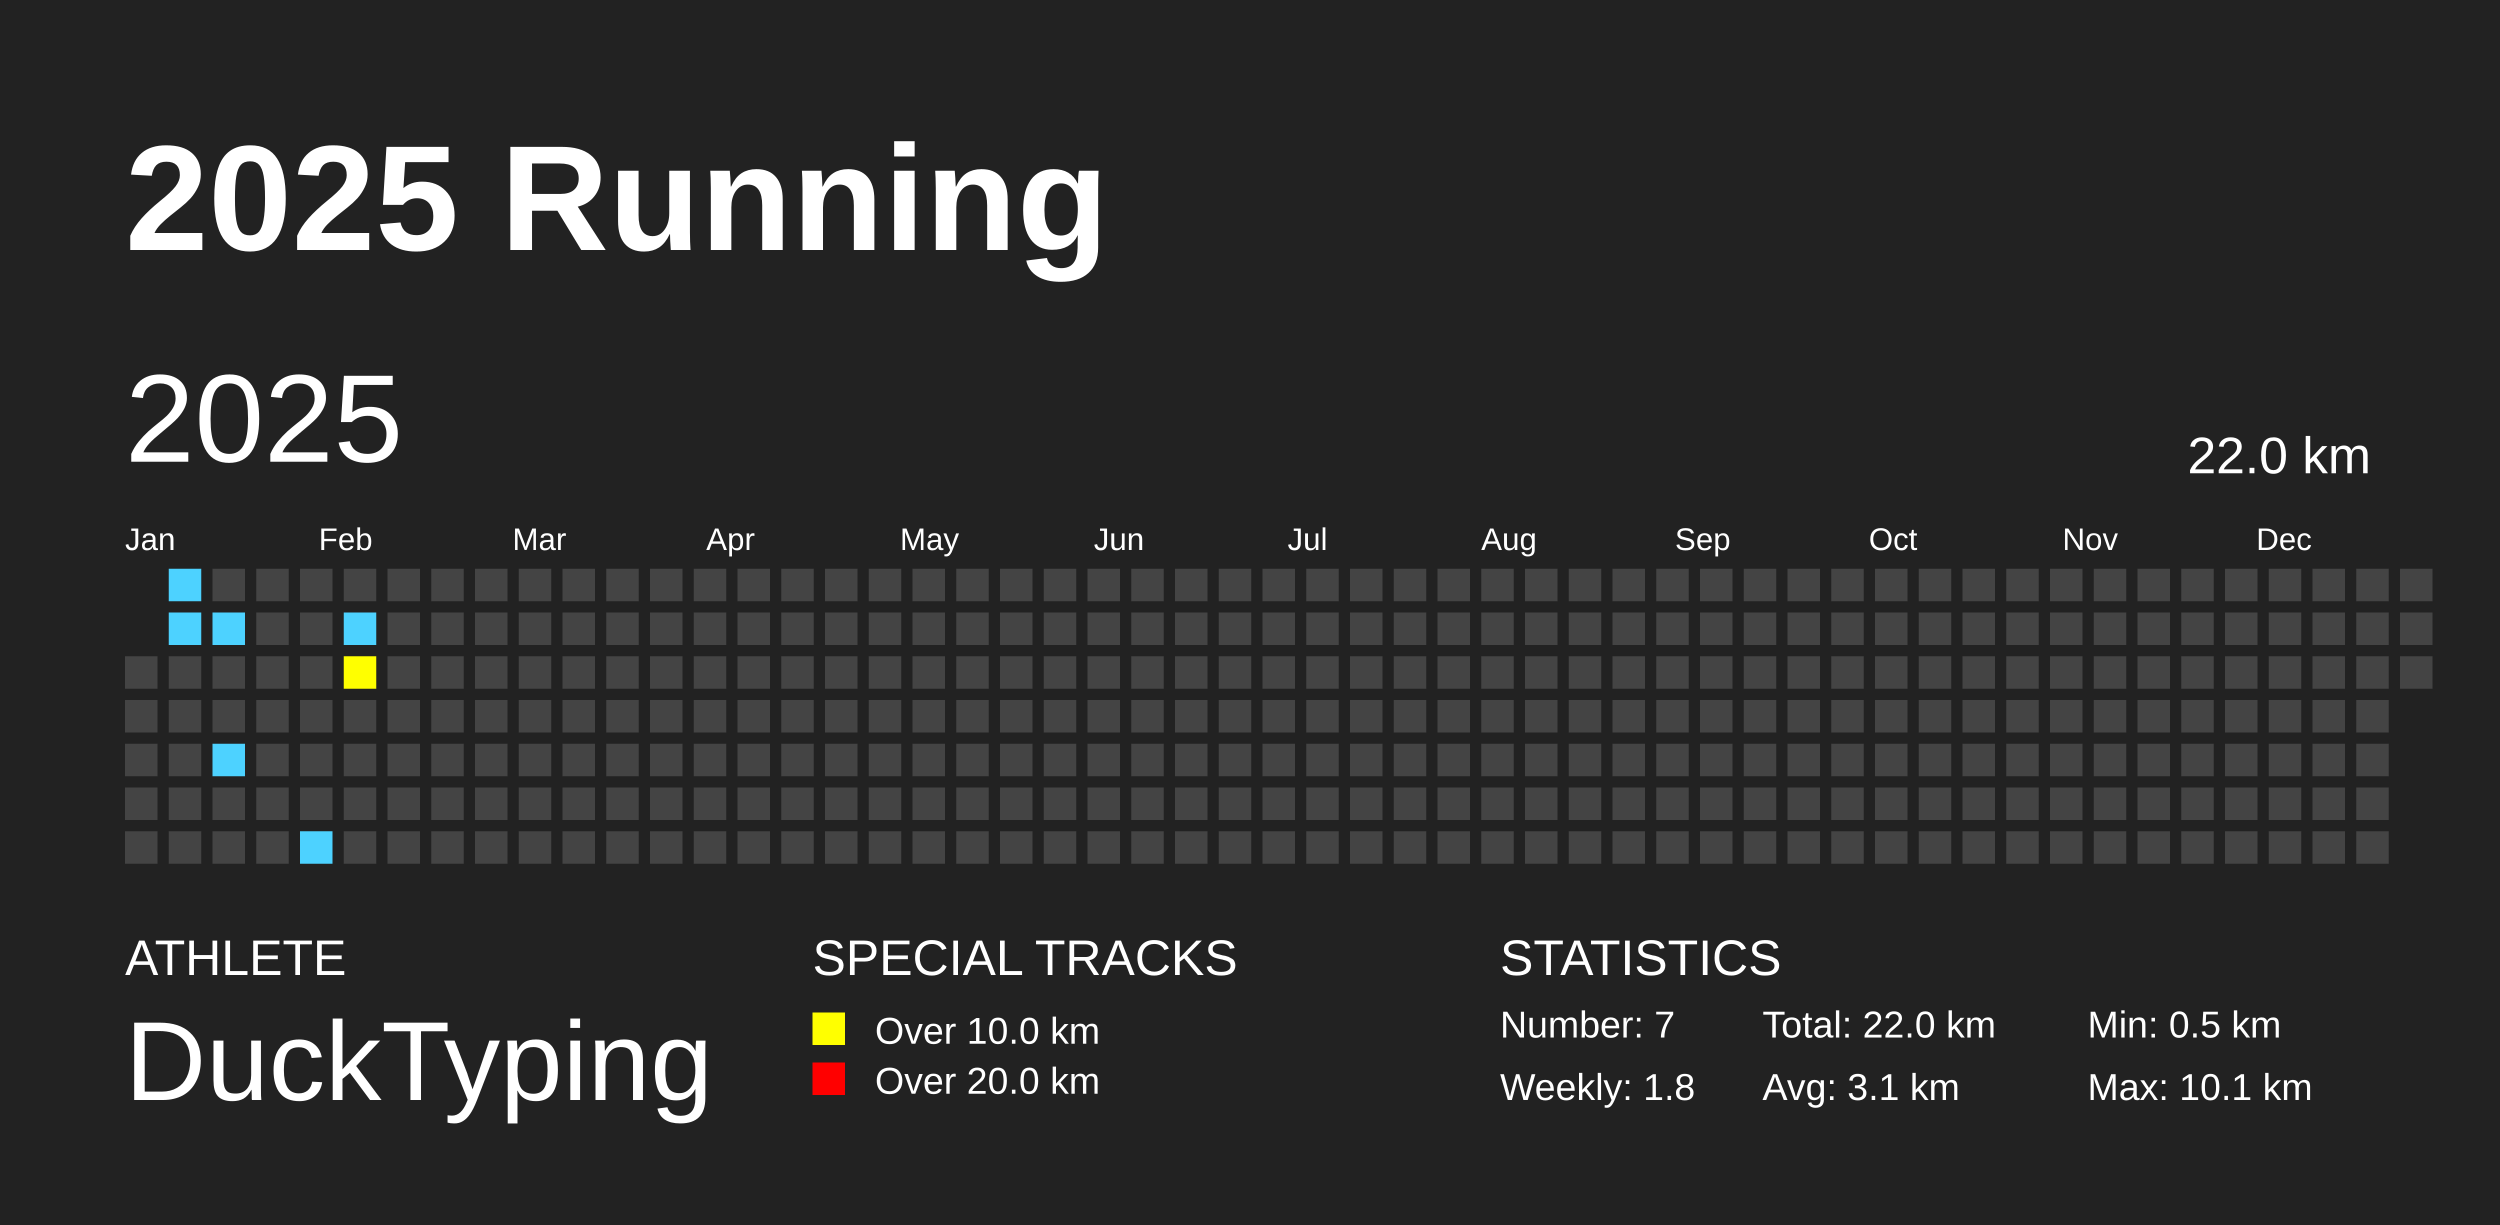
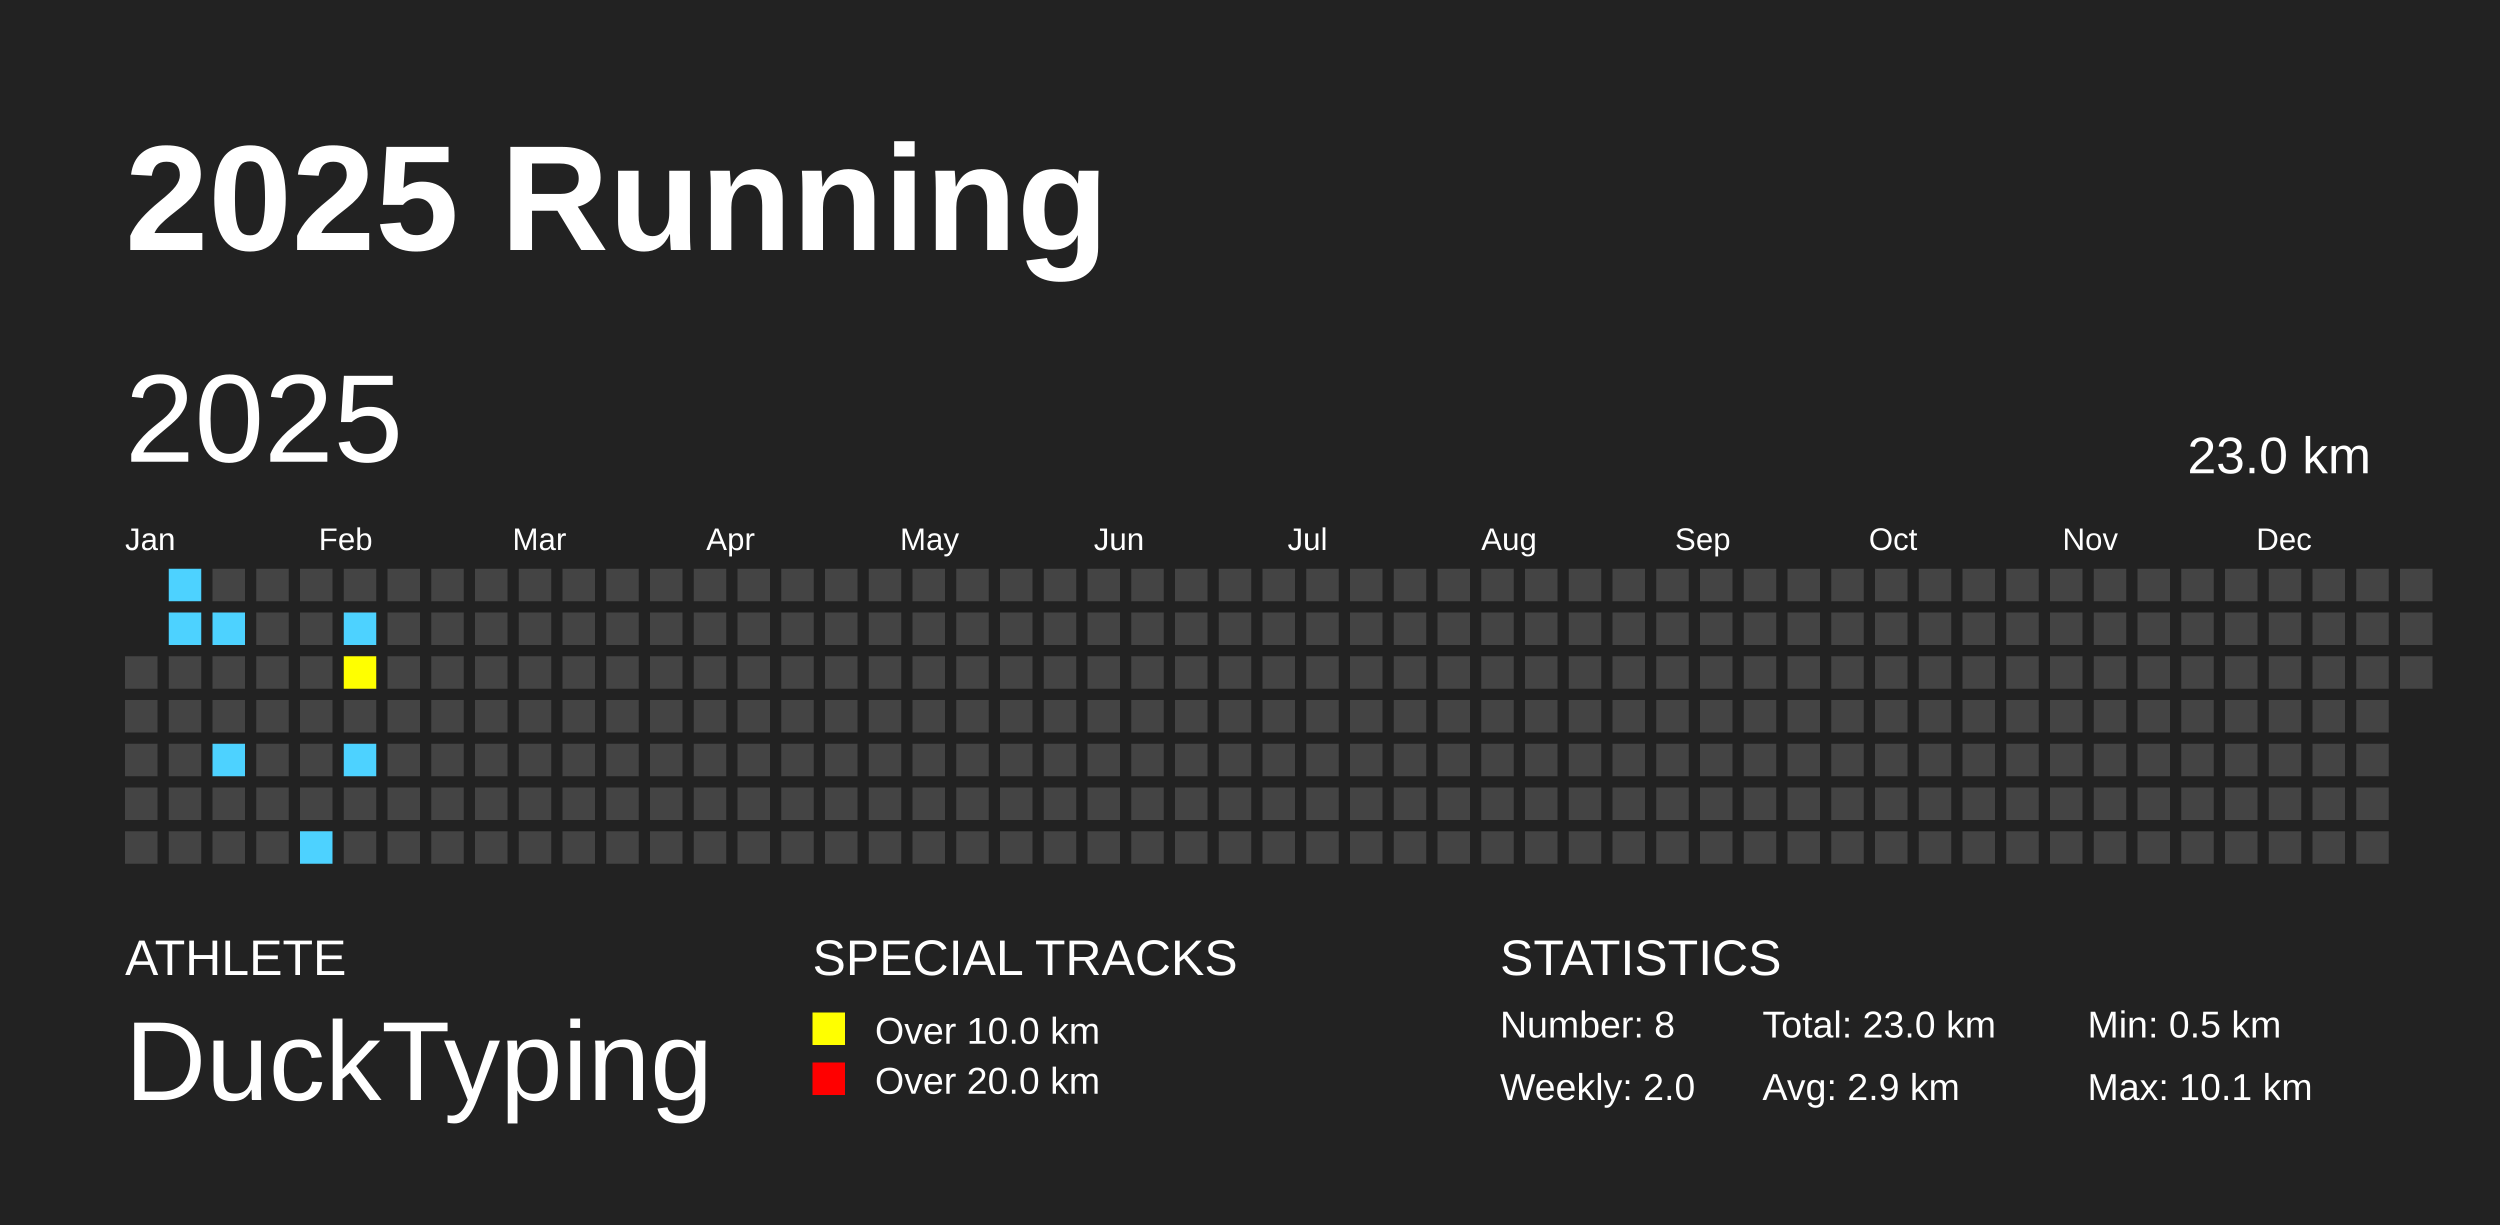
<svg xmlns="http://www.w3.org/2000/svg" baseProfile="full" height="98mm" version="1.1" viewBox="0,0,200,98" width="200mm">
  <defs />
  <rect fill="#222222" height="98" width="200" x="0" y="0" />
  <text fill="#FFFFFF" style="font-size:12px; font-family:Arial; font-weight:bold;" x="10" y="20">2025 Running</text>
  <text fill="#FFFFFF" style="font-size:4px; font-family:Arial" x="10" y="78">ATHLETE</text>
  <text fill="#FFFFFF" style="font-size:9px; font-family:Arial" x="10" y="88">DuckTyping</text>
  <text fill="#FFFFFF" style="font-size:4px; font-family:Arial" x="65" y="78">SPECIAL TRACKS</text>
  <rect fill="yellow" height="2.6" width="2.6" x="65" y="81" />
  <text fill="#FFFFFF" style="font-size:3px; font-family:Arial" x="70" y="83.5">Over 10.0 km</text>
  <rect fill="red" height="2.6" width="2.6" x="65" y="85" />
  <text fill="#FFFFFF" style="font-size:3px; font-family:Arial" x="70" y="87.5">Over 20.0 km</text>
  <text fill="#FFFFFF" style="font-size:4px; font-family:Arial" x="120" y="78">STATISTICS</text>
-   <text fill="#FFFFFF" style="font-size:3px; font-family:Arial" x="120" y="83">Number: 7</text>
-   <text fill="#FFFFFF" style="font-size:3px; font-family:Arial" x="120" y="88">Weekly: 1.8</text>
-   <text fill="#FFFFFF" style="font-size:3px; font-family:Arial" x="141" y="83">Total: 22.0 km</text>
-   <text fill="#FFFFFF" style="font-size:3px; font-family:Arial" x="141" y="88">Avg: 3.1 km</text>
+   <text fill="#FFFFFF" style="font-size:3px; font-family:Arial" x="120" y="83">Number: 8</text>
+   <text fill="#FFFFFF" style="font-size:3px; font-family:Arial" x="120" y="88">Weekly: 2.0</text>
+   <text fill="#FFFFFF" style="font-size:3px; font-family:Arial" x="141" y="83">Total: 23.0 km</text>
+   <text fill="#FFFFFF" style="font-size:3px; font-family:Arial" x="141" y="88">Avg: 2.9 km</text>
  <text fill="#FFFFFF" style="font-size:3px; font-family:Arial" x="167" y="83">Min: 0.5 km</text>
  <text fill="#FFFFFF" style="font-size:3px; font-family:Arial" x="167" y="88">Max: 10.1 km</text>
  <text dominant-baseline="hanging" fill="#FFFFFF" style="font-size:10.0px; font-family:Arial;" x="10" y="30">2025</text>
-   <text dominant-baseline="hanging" fill="#FFFFFF" style="font-size:4.125px; font-family:Arial;" x="175" y="35">22.0 km</text>
+   <text dominant-baseline="hanging" fill="#FFFFFF" style="font-size:4.125px; font-family:Arial;" x="175" y="35">23.0 km</text>
  <text fill="#FFFFFF" style="font-size:2.5px; font-family:Arial" x="10.0" y="44">Jan</text>
  <text fill="#FFFFFF" style="font-size:2.5px; font-family:Arial" x="25.5" y="44">Feb</text>
  <text fill="#FFFFFF" style="font-size:2.5px; font-family:Arial" x="41.0" y="44">Mar</text>
  <text fill="#FFFFFF" style="font-size:2.5px; font-family:Arial" x="56.5" y="44">Apr</text>
  <text fill="#FFFFFF" style="font-size:2.5px; font-family:Arial" x="72.0" y="44">May</text>
  <text fill="#FFFFFF" style="font-size:2.5px; font-family:Arial" x="87.5" y="44">Jun</text>
  <text fill="#FFFFFF" style="font-size:2.5px; font-family:Arial" x="103.0" y="44">Jul</text>
  <text fill="#FFFFFF" style="font-size:2.5px; font-family:Arial" x="118.5" y="44">Aug</text>
  <text fill="#FFFFFF" style="font-size:2.5px; font-family:Arial" x="134.0" y="44">Sep</text>
  <text fill="#FFFFFF" style="font-size:2.5px; font-family:Arial" x="149.5" y="44">Oct</text>
  <text fill="#FFFFFF" style="font-size:2.5px; font-family:Arial" x="165.0" y="44">Nov</text>
  <text fill="#FFFFFF" style="font-size:2.5px; font-family:Arial" x="180.5" y="44">Dec</text>
  <rect fill="#444444" height="2.6" width="2.6" x="10.0" y="52.5" />
  <rect fill="#444444" height="2.6" width="2.6" x="10.0" y="56.0" />
  <rect fill="#444444" height="2.6" width="2.6" x="10.0" y="59.5" />
  <rect fill="#444444" height="2.6" width="2.6" x="10.0" y="63.0" />
  <rect fill="#444444" height="2.6" width="2.6" x="10.0" y="66.5" />
  <rect fill="#4DD2FF" height="2.6" width="2.6" x="13.5" y="45.5" />
  <rect fill="#4DD2FF" height="2.6" width="2.6" x="13.5" y="49.0" />
  <rect fill="#444444" height="2.6" width="2.6" x="13.5" y="52.5" />
  <rect fill="#444444" height="2.6" width="2.6" x="13.5" y="56.0" />
  <rect fill="#444444" height="2.6" width="2.6" x="13.5" y="59.5" />
  <rect fill="#444444" height="2.6" width="2.6" x="13.5" y="63.0" />
  <rect fill="#444444" height="2.6" width="2.6" x="13.5" y="66.5" />
  <rect fill="#444444" height="2.6" width="2.6" x="17.0" y="45.5" />
  <rect fill="#4DD2FF" height="2.6" width="2.6" x="17.0" y="49.0" />
  <rect fill="#444444" height="2.6" width="2.6" x="17.0" y="52.5" />
  <rect fill="#444444" height="2.6" width="2.6" x="17.0" y="56.0" />
  <rect fill="#4DD2FF" height="2.6" width="2.6" x="17.0" y="59.5" />
  <rect fill="#444444" height="2.6" width="2.6" x="17.0" y="63.0" />
  <rect fill="#444444" height="2.6" width="2.6" x="17.0" y="66.5" />
  <rect fill="#444444" height="2.6" width="2.6" x="20.5" y="45.5" />
  <rect fill="#444444" height="2.6" width="2.6" x="20.5" y="49.0" />
  <rect fill="#444444" height="2.6" width="2.6" x="20.5" y="52.5" />
  <rect fill="#444444" height="2.6" width="2.6" x="20.5" y="56.0" />
  <rect fill="#444444" height="2.6" width="2.6" x="20.5" y="59.5" />
  <rect fill="#444444" height="2.6" width="2.6" x="20.5" y="63.0" />
  <rect fill="#444444" height="2.6" width="2.6" x="20.5" y="66.5" />
  <rect fill="#444444" height="2.6" width="2.6" x="24.0" y="45.5" />
  <rect fill="#444444" height="2.6" width="2.6" x="24.0" y="49.0" />
  <rect fill="#444444" height="2.6" width="2.6" x="24.0" y="52.5" />
  <rect fill="#444444" height="2.6" width="2.6" x="24.0" y="56.0" />
  <rect fill="#444444" height="2.6" width="2.6" x="24.0" y="59.5" />
  <rect fill="#444444" height="2.6" width="2.6" x="24.0" y="63.0" />
  <rect fill="#4DD2FF" height="2.6" width="2.6" x="24.0" y="66.5" />
  <rect fill="#444444" height="2.6" width="2.6" x="27.5" y="45.5" />
  <rect fill="#4DD2FF" height="2.6" width="2.6" x="27.5" y="49.0" />
  <rect fill="yellow" height="2.6" width="2.6" x="27.5" y="52.5" />
  <rect fill="#444444" height="2.6" width="2.6" x="27.5" y="56.0" />
-   <rect fill="#444444" height="2.6" width="2.6" x="27.5" y="59.5" />
+   <rect fill="#4DD2FF" height="2.6" width="2.6" x="27.5" y="59.5" />
  <rect fill="#444444" height="2.6" width="2.6" x="27.5" y="63.0" />
  <rect fill="#444444" height="2.6" width="2.6" x="27.5" y="66.5" />
  <rect fill="#444444" height="2.6" width="2.6" x="31.0" y="45.5" />
  <rect fill="#444444" height="2.6" width="2.6" x="31.0" y="49.0" />
  <rect fill="#444444" height="2.6" width="2.6" x="31.0" y="52.5" />
  <rect fill="#444444" height="2.6" width="2.6" x="31.0" y="56.0" />
  <rect fill="#444444" height="2.6" width="2.6" x="31.0" y="59.5" />
  <rect fill="#444444" height="2.6" width="2.6" x="31.0" y="63.0" />
  <rect fill="#444444" height="2.6" width="2.6" x="31.0" y="66.5" />
  <rect fill="#444444" height="2.6" width="2.6" x="34.5" y="45.5" />
  <rect fill="#444444" height="2.6" width="2.6" x="34.5" y="49.0" />
  <rect fill="#444444" height="2.6" width="2.6" x="34.5" y="52.5" />
  <rect fill="#444444" height="2.6" width="2.6" x="34.5" y="56.0" />
  <rect fill="#444444" height="2.6" width="2.6" x="34.5" y="59.5" />
  <rect fill="#444444" height="2.6" width="2.6" x="34.5" y="63.0" />
  <rect fill="#444444" height="2.6" width="2.6" x="34.5" y="66.5" />
  <rect fill="#444444" height="2.6" width="2.6" x="38.0" y="45.5" />
  <rect fill="#444444" height="2.6" width="2.6" x="38.0" y="49.0" />
  <rect fill="#444444" height="2.6" width="2.6" x="38.0" y="52.5" />
  <rect fill="#444444" height="2.6" width="2.6" x="38.0" y="56.0" />
  <rect fill="#444444" height="2.6" width="2.6" x="38.0" y="59.5" />
  <rect fill="#444444" height="2.6" width="2.6" x="38.0" y="63.0" />
  <rect fill="#444444" height="2.6" width="2.6" x="38.0" y="66.5" />
  <rect fill="#444444" height="2.6" width="2.6" x="41.5" y="45.5" />
  <rect fill="#444444" height="2.6" width="2.6" x="41.5" y="49.0" />
  <rect fill="#444444" height="2.6" width="2.6" x="41.5" y="52.5" />
  <rect fill="#444444" height="2.6" width="2.6" x="41.5" y="56.0" />
  <rect fill="#444444" height="2.6" width="2.6" x="41.5" y="59.5" />
  <rect fill="#444444" height="2.6" width="2.6" x="41.5" y="63.0" />
  <rect fill="#444444" height="2.6" width="2.6" x="41.5" y="66.5" />
  <rect fill="#444444" height="2.6" width="2.6" x="45.0" y="45.5" />
  <rect fill="#444444" height="2.6" width="2.6" x="45.0" y="49.0" />
  <rect fill="#444444" height="2.6" width="2.6" x="45.0" y="52.5" />
  <rect fill="#444444" height="2.6" width="2.6" x="45.0" y="56.0" />
  <rect fill="#444444" height="2.6" width="2.6" x="45.0" y="59.5" />
  <rect fill="#444444" height="2.6" width="2.6" x="45.0" y="63.0" />
  <rect fill="#444444" height="2.6" width="2.6" x="45.0" y="66.5" />
  <rect fill="#444444" height="2.6" width="2.6" x="48.5" y="45.5" />
  <rect fill="#444444" height="2.6" width="2.6" x="48.5" y="49.0" />
  <rect fill="#444444" height="2.6" width="2.6" x="48.5" y="52.5" />
  <rect fill="#444444" height="2.6" width="2.6" x="48.5" y="56.0" />
  <rect fill="#444444" height="2.6" width="2.6" x="48.5" y="59.5" />
  <rect fill="#444444" height="2.6" width="2.6" x="48.5" y="63.0" />
  <rect fill="#444444" height="2.6" width="2.6" x="48.5" y="66.5" />
  <rect fill="#444444" height="2.6" width="2.6" x="52.0" y="45.5" />
  <rect fill="#444444" height="2.6" width="2.6" x="52.0" y="49.0" />
  <rect fill="#444444" height="2.6" width="2.6" x="52.0" y="52.5" />
  <rect fill="#444444" height="2.6" width="2.6" x="52.0" y="56.0" />
  <rect fill="#444444" height="2.6" width="2.6" x="52.0" y="59.5" />
  <rect fill="#444444" height="2.6" width="2.6" x="52.0" y="63.0" />
  <rect fill="#444444" height="2.6" width="2.6" x="52.0" y="66.5" />
  <rect fill="#444444" height="2.6" width="2.6" x="55.5" y="45.5" />
  <rect fill="#444444" height="2.6" width="2.6" x="55.5" y="49.0" />
  <rect fill="#444444" height="2.6" width="2.6" x="55.5" y="52.5" />
  <rect fill="#444444" height="2.6" width="2.6" x="55.5" y="56.0" />
  <rect fill="#444444" height="2.6" width="2.6" x="55.5" y="59.5" />
  <rect fill="#444444" height="2.6" width="2.6" x="55.5" y="63.0" />
  <rect fill="#444444" height="2.6" width="2.6" x="55.5" y="66.5" />
  <rect fill="#444444" height="2.6" width="2.6" x="59.0" y="45.5" />
  <rect fill="#444444" height="2.6" width="2.6" x="59.0" y="49.0" />
  <rect fill="#444444" height="2.6" width="2.6" x="59.0" y="52.5" />
  <rect fill="#444444" height="2.6" width="2.6" x="59.0" y="56.0" />
  <rect fill="#444444" height="2.6" width="2.6" x="59.0" y="59.5" />
  <rect fill="#444444" height="2.6" width="2.6" x="59.0" y="63.0" />
  <rect fill="#444444" height="2.6" width="2.6" x="59.0" y="66.5" />
  <rect fill="#444444" height="2.6" width="2.6" x="62.5" y="45.5" />
  <rect fill="#444444" height="2.6" width="2.6" x="62.5" y="49.0" />
  <rect fill="#444444" height="2.6" width="2.6" x="62.5" y="52.5" />
  <rect fill="#444444" height="2.6" width="2.6" x="62.5" y="56.0" />
  <rect fill="#444444" height="2.6" width="2.6" x="62.5" y="59.5" />
  <rect fill="#444444" height="2.6" width="2.6" x="62.5" y="63.0" />
  <rect fill="#444444" height="2.6" width="2.6" x="62.5" y="66.5" />
  <rect fill="#444444" height="2.6" width="2.6" x="66.0" y="45.5" />
  <rect fill="#444444" height="2.6" width="2.6" x="66.0" y="49.0" />
  <rect fill="#444444" height="2.6" width="2.6" x="66.0" y="52.5" />
  <rect fill="#444444" height="2.6" width="2.6" x="66.0" y="56.0" />
  <rect fill="#444444" height="2.6" width="2.6" x="66.0" y="59.5" />
  <rect fill="#444444" height="2.6" width="2.6" x="66.0" y="63.0" />
  <rect fill="#444444" height="2.6" width="2.6" x="66.0" y="66.5" />
  <rect fill="#444444" height="2.6" width="2.6" x="69.5" y="45.5" />
  <rect fill="#444444" height="2.6" width="2.6" x="69.5" y="49.0" />
  <rect fill="#444444" height="2.6" width="2.6" x="69.5" y="52.5" />
  <rect fill="#444444" height="2.6" width="2.6" x="69.5" y="56.0" />
  <rect fill="#444444" height="2.6" width="2.6" x="69.5" y="59.5" />
  <rect fill="#444444" height="2.6" width="2.6" x="69.5" y="63.0" />
  <rect fill="#444444" height="2.6" width="2.6" x="69.5" y="66.5" />
  <rect fill="#444444" height="2.6" width="2.6" x="73.0" y="45.5" />
  <rect fill="#444444" height="2.6" width="2.6" x="73.0" y="49.0" />
  <rect fill="#444444" height="2.6" width="2.6" x="73.0" y="52.5" />
  <rect fill="#444444" height="2.6" width="2.6" x="73.0" y="56.0" />
  <rect fill="#444444" height="2.6" width="2.6" x="73.0" y="59.5" />
  <rect fill="#444444" height="2.6" width="2.6" x="73.0" y="63.0" />
  <rect fill="#444444" height="2.6" width="2.6" x="73.0" y="66.5" />
  <rect fill="#444444" height="2.6" width="2.6" x="76.5" y="45.5" />
  <rect fill="#444444" height="2.6" width="2.6" x="76.5" y="49.0" />
  <rect fill="#444444" height="2.6" width="2.6" x="76.5" y="52.5" />
  <rect fill="#444444" height="2.6" width="2.6" x="76.5" y="56.0" />
  <rect fill="#444444" height="2.6" width="2.6" x="76.5" y="59.5" />
  <rect fill="#444444" height="2.6" width="2.6" x="76.5" y="63.0" />
  <rect fill="#444444" height="2.6" width="2.6" x="76.5" y="66.5" />
  <rect fill="#444444" height="2.6" width="2.6" x="80.0" y="45.5" />
  <rect fill="#444444" height="2.6" width="2.6" x="80.0" y="49.0" />
  <rect fill="#444444" height="2.6" width="2.6" x="80.0" y="52.5" />
  <rect fill="#444444" height="2.6" width="2.6" x="80.0" y="56.0" />
  <rect fill="#444444" height="2.6" width="2.6" x="80.0" y="59.5" />
  <rect fill="#444444" height="2.6" width="2.6" x="80.0" y="63.0" />
  <rect fill="#444444" height="2.6" width="2.6" x="80.0" y="66.5" />
  <rect fill="#444444" height="2.6" width="2.6" x="83.5" y="45.5" />
  <rect fill="#444444" height="2.6" width="2.6" x="83.5" y="49.0" />
  <rect fill="#444444" height="2.6" width="2.6" x="83.5" y="52.5" />
  <rect fill="#444444" height="2.6" width="2.6" x="83.5" y="56.0" />
  <rect fill="#444444" height="2.6" width="2.6" x="83.5" y="59.5" />
  <rect fill="#444444" height="2.6" width="2.6" x="83.5" y="63.0" />
  <rect fill="#444444" height="2.6" width="2.6" x="83.5" y="66.5" />
  <rect fill="#444444" height="2.6" width="2.6" x="87.0" y="45.5" />
  <rect fill="#444444" height="2.6" width="2.6" x="87.0" y="49.0" />
  <rect fill="#444444" height="2.6" width="2.6" x="87.0" y="52.5" />
  <rect fill="#444444" height="2.6" width="2.6" x="87.0" y="56.0" />
  <rect fill="#444444" height="2.6" width="2.6" x="87.0" y="59.5" />
  <rect fill="#444444" height="2.6" width="2.6" x="87.0" y="63.0" />
  <rect fill="#444444" height="2.6" width="2.6" x="87.0" y="66.5" />
  <rect fill="#444444" height="2.6" width="2.6" x="90.5" y="45.5" />
  <rect fill="#444444" height="2.6" width="2.6" x="90.5" y="49.0" />
  <rect fill="#444444" height="2.6" width="2.6" x="90.5" y="52.5" />
  <rect fill="#444444" height="2.6" width="2.6" x="90.5" y="56.0" />
  <rect fill="#444444" height="2.6" width="2.6" x="90.5" y="59.5" />
  <rect fill="#444444" height="2.6" width="2.6" x="90.5" y="63.0" />
  <rect fill="#444444" height="2.6" width="2.6" x="90.5" y="66.5" />
  <rect fill="#444444" height="2.6" width="2.6" x="94.0" y="45.5" />
  <rect fill="#444444" height="2.6" width="2.6" x="94.0" y="49.0" />
  <rect fill="#444444" height="2.6" width="2.6" x="94.0" y="52.5" />
  <rect fill="#444444" height="2.6" width="2.6" x="94.0" y="56.0" />
  <rect fill="#444444" height="2.6" width="2.6" x="94.0" y="59.5" />
  <rect fill="#444444" height="2.6" width="2.6" x="94.0" y="63.0" />
  <rect fill="#444444" height="2.6" width="2.6" x="94.0" y="66.5" />
  <rect fill="#444444" height="2.6" width="2.6" x="97.5" y="45.5" />
  <rect fill="#444444" height="2.6" width="2.6" x="97.5" y="49.0" />
  <rect fill="#444444" height="2.6" width="2.6" x="97.5" y="52.5" />
  <rect fill="#444444" height="2.6" width="2.6" x="97.5" y="56.0" />
  <rect fill="#444444" height="2.6" width="2.6" x="97.5" y="59.5" />
  <rect fill="#444444" height="2.6" width="2.6" x="97.5" y="63.0" />
  <rect fill="#444444" height="2.6" width="2.6" x="97.5" y="66.5" />
  <rect fill="#444444" height="2.6" width="2.6" x="101.0" y="45.5" />
  <rect fill="#444444" height="2.6" width="2.6" x="101.0" y="49.0" />
  <rect fill="#444444" height="2.6" width="2.6" x="101.0" y="52.5" />
  <rect fill="#444444" height="2.6" width="2.6" x="101.0" y="56.0" />
  <rect fill="#444444" height="2.6" width="2.6" x="101.0" y="59.5" />
  <rect fill="#444444" height="2.6" width="2.6" x="101.0" y="63.0" />
  <rect fill="#444444" height="2.6" width="2.6" x="101.0" y="66.5" />
  <rect fill="#444444" height="2.6" width="2.6" x="104.5" y="45.5" />
  <rect fill="#444444" height="2.6" width="2.6" x="104.5" y="49.0" />
  <rect fill="#444444" height="2.6" width="2.6" x="104.5" y="52.5" />
  <rect fill="#444444" height="2.6" width="2.6" x="104.5" y="56.0" />
  <rect fill="#444444" height="2.6" width="2.6" x="104.5" y="59.5" />
  <rect fill="#444444" height="2.6" width="2.6" x="104.5" y="63.0" />
  <rect fill="#444444" height="2.6" width="2.6" x="104.5" y="66.5" />
  <rect fill="#444444" height="2.6" width="2.6" x="108.0" y="45.5" />
  <rect fill="#444444" height="2.6" width="2.6" x="108.0" y="49.0" />
  <rect fill="#444444" height="2.6" width="2.6" x="108.0" y="52.5" />
  <rect fill="#444444" height="2.6" width="2.6" x="108.0" y="56.0" />
  <rect fill="#444444" height="2.6" width="2.6" x="108.0" y="59.5" />
  <rect fill="#444444" height="2.6" width="2.6" x="108.0" y="63.0" />
  <rect fill="#444444" height="2.6" width="2.6" x="108.0" y="66.5" />
  <rect fill="#444444" height="2.6" width="2.6" x="111.5" y="45.5" />
  <rect fill="#444444" height="2.6" width="2.6" x="111.5" y="49.0" />
  <rect fill="#444444" height="2.6" width="2.6" x="111.5" y="52.5" />
  <rect fill="#444444" height="2.6" width="2.6" x="111.5" y="56.0" />
  <rect fill="#444444" height="2.6" width="2.6" x="111.5" y="59.5" />
  <rect fill="#444444" height="2.6" width="2.6" x="111.5" y="63.0" />
  <rect fill="#444444" height="2.6" width="2.6" x="111.5" y="66.5" />
  <rect fill="#444444" height="2.6" width="2.6" x="115.0" y="45.5" />
  <rect fill="#444444" height="2.6" width="2.6" x="115.0" y="49.0" />
  <rect fill="#444444" height="2.6" width="2.6" x="115.0" y="52.5" />
  <rect fill="#444444" height="2.6" width="2.6" x="115.0" y="56.0" />
  <rect fill="#444444" height="2.6" width="2.6" x="115.0" y="59.5" />
  <rect fill="#444444" height="2.6" width="2.6" x="115.0" y="63.0" />
  <rect fill="#444444" height="2.6" width="2.6" x="115.0" y="66.5" />
  <rect fill="#444444" height="2.6" width="2.6" x="118.5" y="45.5" />
  <rect fill="#444444" height="2.6" width="2.6" x="118.5" y="49.0" />
  <rect fill="#444444" height="2.6" width="2.6" x="118.5" y="52.5" />
  <rect fill="#444444" height="2.6" width="2.6" x="118.5" y="56.0" />
  <rect fill="#444444" height="2.6" width="2.6" x="118.5" y="59.5" />
  <rect fill="#444444" height="2.6" width="2.6" x="118.5" y="63.0" />
  <rect fill="#444444" height="2.6" width="2.6" x="118.5" y="66.5" />
  <rect fill="#444444" height="2.6" width="2.6" x="122.0" y="45.5" />
  <rect fill="#444444" height="2.6" width="2.6" x="122.0" y="49.0" />
  <rect fill="#444444" height="2.6" width="2.6" x="122.0" y="52.5" />
  <rect fill="#444444" height="2.6" width="2.6" x="122.0" y="56.0" />
  <rect fill="#444444" height="2.6" width="2.6" x="122.0" y="59.5" />
  <rect fill="#444444" height="2.6" width="2.6" x="122.0" y="63.0" />
  <rect fill="#444444" height="2.6" width="2.6" x="122.0" y="66.5" />
  <rect fill="#444444" height="2.6" width="2.6" x="125.5" y="45.5" />
  <rect fill="#444444" height="2.6" width="2.6" x="125.5" y="49.0" />
  <rect fill="#444444" height="2.6" width="2.6" x="125.5" y="52.5" />
  <rect fill="#444444" height="2.6" width="2.6" x="125.5" y="56.0" />
  <rect fill="#444444" height="2.6" width="2.6" x="125.5" y="59.5" />
  <rect fill="#444444" height="2.6" width="2.6" x="125.5" y="63.0" />
  <rect fill="#444444" height="2.6" width="2.6" x="125.5" y="66.5" />
  <rect fill="#444444" height="2.6" width="2.6" x="129.0" y="45.5" />
  <rect fill="#444444" height="2.6" width="2.6" x="129.0" y="49.0" />
  <rect fill="#444444" height="2.6" width="2.6" x="129.0" y="52.5" />
  <rect fill="#444444" height="2.6" width="2.6" x="129.0" y="56.0" />
  <rect fill="#444444" height="2.6" width="2.6" x="129.0" y="59.5" />
  <rect fill="#444444" height="2.6" width="2.6" x="129.0" y="63.0" />
  <rect fill="#444444" height="2.6" width="2.6" x="129.0" y="66.5" />
  <rect fill="#444444" height="2.6" width="2.6" x="132.5" y="45.5" />
  <rect fill="#444444" height="2.6" width="2.6" x="132.5" y="49.0" />
  <rect fill="#444444" height="2.6" width="2.6" x="132.5" y="52.5" />
  <rect fill="#444444" height="2.6" width="2.6" x="132.5" y="56.0" />
  <rect fill="#444444" height="2.6" width="2.6" x="132.5" y="59.5" />
  <rect fill="#444444" height="2.6" width="2.6" x="132.5" y="63.0" />
  <rect fill="#444444" height="2.6" width="2.6" x="132.5" y="66.5" />
  <rect fill="#444444" height="2.6" width="2.6" x="136.0" y="45.5" />
  <rect fill="#444444" height="2.6" width="2.6" x="136.0" y="49.0" />
  <rect fill="#444444" height="2.6" width="2.6" x="136.0" y="52.5" />
  <rect fill="#444444" height="2.6" width="2.6" x="136.0" y="56.0" />
  <rect fill="#444444" height="2.6" width="2.6" x="136.0" y="59.5" />
  <rect fill="#444444" height="2.6" width="2.6" x="136.0" y="63.0" />
  <rect fill="#444444" height="2.6" width="2.6" x="136.0" y="66.5" />
  <rect fill="#444444" height="2.6" width="2.6" x="139.5" y="45.5" />
  <rect fill="#444444" height="2.6" width="2.6" x="139.5" y="49.0" />
  <rect fill="#444444" height="2.6" width="2.6" x="139.5" y="52.5" />
  <rect fill="#444444" height="2.6" width="2.6" x="139.5" y="56.0" />
  <rect fill="#444444" height="2.6" width="2.6" x="139.5" y="59.5" />
  <rect fill="#444444" height="2.6" width="2.6" x="139.5" y="63.0" />
  <rect fill="#444444" height="2.6" width="2.6" x="139.5" y="66.5" />
  <rect fill="#444444" height="2.6" width="2.6" x="143.0" y="45.5" />
  <rect fill="#444444" height="2.6" width="2.6" x="143.0" y="49.0" />
  <rect fill="#444444" height="2.6" width="2.6" x="143.0" y="52.5" />
  <rect fill="#444444" height="2.6" width="2.6" x="143.0" y="56.0" />
  <rect fill="#444444" height="2.6" width="2.6" x="143.0" y="59.5" />
  <rect fill="#444444" height="2.6" width="2.6" x="143.0" y="63.0" />
  <rect fill="#444444" height="2.6" width="2.6" x="143.0" y="66.5" />
  <rect fill="#444444" height="2.6" width="2.6" x="146.5" y="45.5" />
  <rect fill="#444444" height="2.6" width="2.6" x="146.5" y="49.0" />
  <rect fill="#444444" height="2.6" width="2.6" x="146.5" y="52.5" />
  <rect fill="#444444" height="2.6" width="2.6" x="146.5" y="56.0" />
  <rect fill="#444444" height="2.6" width="2.6" x="146.5" y="59.5" />
  <rect fill="#444444" height="2.6" width="2.6" x="146.5" y="63.0" />
  <rect fill="#444444" height="2.6" width="2.6" x="146.5" y="66.5" />
  <rect fill="#444444" height="2.6" width="2.6" x="150.0" y="45.5" />
  <rect fill="#444444" height="2.6" width="2.6" x="150.0" y="49.0" />
  <rect fill="#444444" height="2.6" width="2.6" x="150.0" y="52.5" />
  <rect fill="#444444" height="2.6" width="2.6" x="150.0" y="56.0" />
  <rect fill="#444444" height="2.6" width="2.6" x="150.0" y="59.5" />
  <rect fill="#444444" height="2.6" width="2.6" x="150.0" y="63.0" />
  <rect fill="#444444" height="2.6" width="2.6" x="150.0" y="66.5" />
  <rect fill="#444444" height="2.6" width="2.6" x="153.5" y="45.5" />
  <rect fill="#444444" height="2.6" width="2.6" x="153.5" y="49.0" />
  <rect fill="#444444" height="2.6" width="2.6" x="153.5" y="52.5" />
  <rect fill="#444444" height="2.6" width="2.6" x="153.5" y="56.0" />
  <rect fill="#444444" height="2.6" width="2.6" x="153.5" y="59.5" />
  <rect fill="#444444" height="2.6" width="2.6" x="153.5" y="63.0" />
  <rect fill="#444444" height="2.6" width="2.6" x="153.5" y="66.5" />
  <rect fill="#444444" height="2.6" width="2.6" x="157.0" y="45.5" />
  <rect fill="#444444" height="2.6" width="2.6" x="157.0" y="49.0" />
  <rect fill="#444444" height="2.6" width="2.6" x="157.0" y="52.5" />
  <rect fill="#444444" height="2.6" width="2.6" x="157.0" y="56.0" />
  <rect fill="#444444" height="2.6" width="2.6" x="157.0" y="59.5" />
  <rect fill="#444444" height="2.6" width="2.6" x="157.0" y="63.0" />
  <rect fill="#444444" height="2.6" width="2.6" x="157.0" y="66.5" />
  <rect fill="#444444" height="2.6" width="2.6" x="160.5" y="45.5" />
  <rect fill="#444444" height="2.6" width="2.6" x="160.5" y="49.0" />
  <rect fill="#444444" height="2.6" width="2.6" x="160.5" y="52.5" />
  <rect fill="#444444" height="2.6" width="2.6" x="160.5" y="56.0" />
  <rect fill="#444444" height="2.6" width="2.6" x="160.5" y="59.5" />
  <rect fill="#444444" height="2.6" width="2.6" x="160.5" y="63.0" />
  <rect fill="#444444" height="2.6" width="2.6" x="160.5" y="66.5" />
  <rect fill="#444444" height="2.6" width="2.6" x="164.0" y="45.5" />
  <rect fill="#444444" height="2.6" width="2.6" x="164.0" y="49.0" />
  <rect fill="#444444" height="2.6" width="2.6" x="164.0" y="52.5" />
  <rect fill="#444444" height="2.6" width="2.6" x="164.0" y="56.0" />
  <rect fill="#444444" height="2.6" width="2.6" x="164.0" y="59.5" />
  <rect fill="#444444" height="2.6" width="2.6" x="164.0" y="63.0" />
  <rect fill="#444444" height="2.6" width="2.6" x="164.0" y="66.5" />
  <rect fill="#444444" height="2.6" width="2.6" x="167.5" y="45.5" />
  <rect fill="#444444" height="2.6" width="2.6" x="167.5" y="49.0" />
  <rect fill="#444444" height="2.6" width="2.6" x="167.5" y="52.5" />
  <rect fill="#444444" height="2.6" width="2.6" x="167.5" y="56.0" />
  <rect fill="#444444" height="2.6" width="2.6" x="167.5" y="59.5" />
  <rect fill="#444444" height="2.6" width="2.6" x="167.5" y="63.0" />
  <rect fill="#444444" height="2.6" width="2.6" x="167.5" y="66.5" />
  <rect fill="#444444" height="2.6" width="2.6" x="171.0" y="45.5" />
  <rect fill="#444444" height="2.6" width="2.6" x="171.0" y="49.0" />
  <rect fill="#444444" height="2.6" width="2.6" x="171.0" y="52.5" />
  <rect fill="#444444" height="2.6" width="2.6" x="171.0" y="56.0" />
  <rect fill="#444444" height="2.6" width="2.6" x="171.0" y="59.5" />
  <rect fill="#444444" height="2.6" width="2.6" x="171.0" y="63.0" />
  <rect fill="#444444" height="2.6" width="2.6" x="171.0" y="66.5" />
  <rect fill="#444444" height="2.6" width="2.6" x="174.5" y="45.5" />
  <rect fill="#444444" height="2.6" width="2.6" x="174.5" y="49.0" />
  <rect fill="#444444" height="2.6" width="2.6" x="174.5" y="52.5" />
  <rect fill="#444444" height="2.6" width="2.6" x="174.5" y="56.0" />
  <rect fill="#444444" height="2.6" width="2.6" x="174.5" y="59.5" />
  <rect fill="#444444" height="2.6" width="2.6" x="174.5" y="63.0" />
  <rect fill="#444444" height="2.6" width="2.6" x="174.5" y="66.5" />
  <rect fill="#444444" height="2.6" width="2.6" x="178.0" y="45.5" />
  <rect fill="#444444" height="2.6" width="2.6" x="178.0" y="49.0" />
  <rect fill="#444444" height="2.6" width="2.6" x="178.0" y="52.5" />
  <rect fill="#444444" height="2.6" width="2.6" x="178.0" y="56.0" />
  <rect fill="#444444" height="2.6" width="2.6" x="178.0" y="59.5" />
  <rect fill="#444444" height="2.6" width="2.6" x="178.0" y="63.0" />
  <rect fill="#444444" height="2.6" width="2.6" x="178.0" y="66.5" />
  <rect fill="#444444" height="2.6" width="2.6" x="181.5" y="45.5" />
  <rect fill="#444444" height="2.6" width="2.6" x="181.5" y="49.0" />
  <rect fill="#444444" height="2.6" width="2.6" x="181.5" y="52.5" />
  <rect fill="#444444" height="2.6" width="2.6" x="181.5" y="56.0" />
  <rect fill="#444444" height="2.6" width="2.6" x="181.5" y="59.5" />
  <rect fill="#444444" height="2.6" width="2.6" x="181.5" y="63.0" />
  <rect fill="#444444" height="2.6" width="2.6" x="181.5" y="66.5" />
  <rect fill="#444444" height="2.6" width="2.6" x="185.0" y="45.5" />
  <rect fill="#444444" height="2.6" width="2.6" x="185.0" y="49.0" />
  <rect fill="#444444" height="2.6" width="2.6" x="185.0" y="52.5" />
  <rect fill="#444444" height="2.6" width="2.6" x="185.0" y="56.0" />
  <rect fill="#444444" height="2.6" width="2.6" x="185.0" y="59.5" />
  <rect fill="#444444" height="2.6" width="2.6" x="185.0" y="63.0" />
  <rect fill="#444444" height="2.6" width="2.6" x="185.0" y="66.5" />
  <rect fill="#444444" height="2.6" width="2.6" x="188.5" y="45.5" />
  <rect fill="#444444" height="2.6" width="2.6" x="188.5" y="49.0" />
  <rect fill="#444444" height="2.6" width="2.6" x="188.5" y="52.5" />
  <rect fill="#444444" height="2.6" width="2.6" x="188.5" y="56.0" />
  <rect fill="#444444" height="2.6" width="2.6" x="188.5" y="59.5" />
  <rect fill="#444444" height="2.6" width="2.6" x="188.5" y="63.0" />
  <rect fill="#444444" height="2.6" width="2.6" x="188.5" y="66.5" />
  <rect fill="#444444" height="2.6" width="2.6" x="192.0" y="45.5" />
  <rect fill="#444444" height="2.6" width="2.6" x="192.0" y="49.0" />
  <rect fill="#444444" height="2.6" width="2.6" x="192.0" y="52.5" />
</svg>
